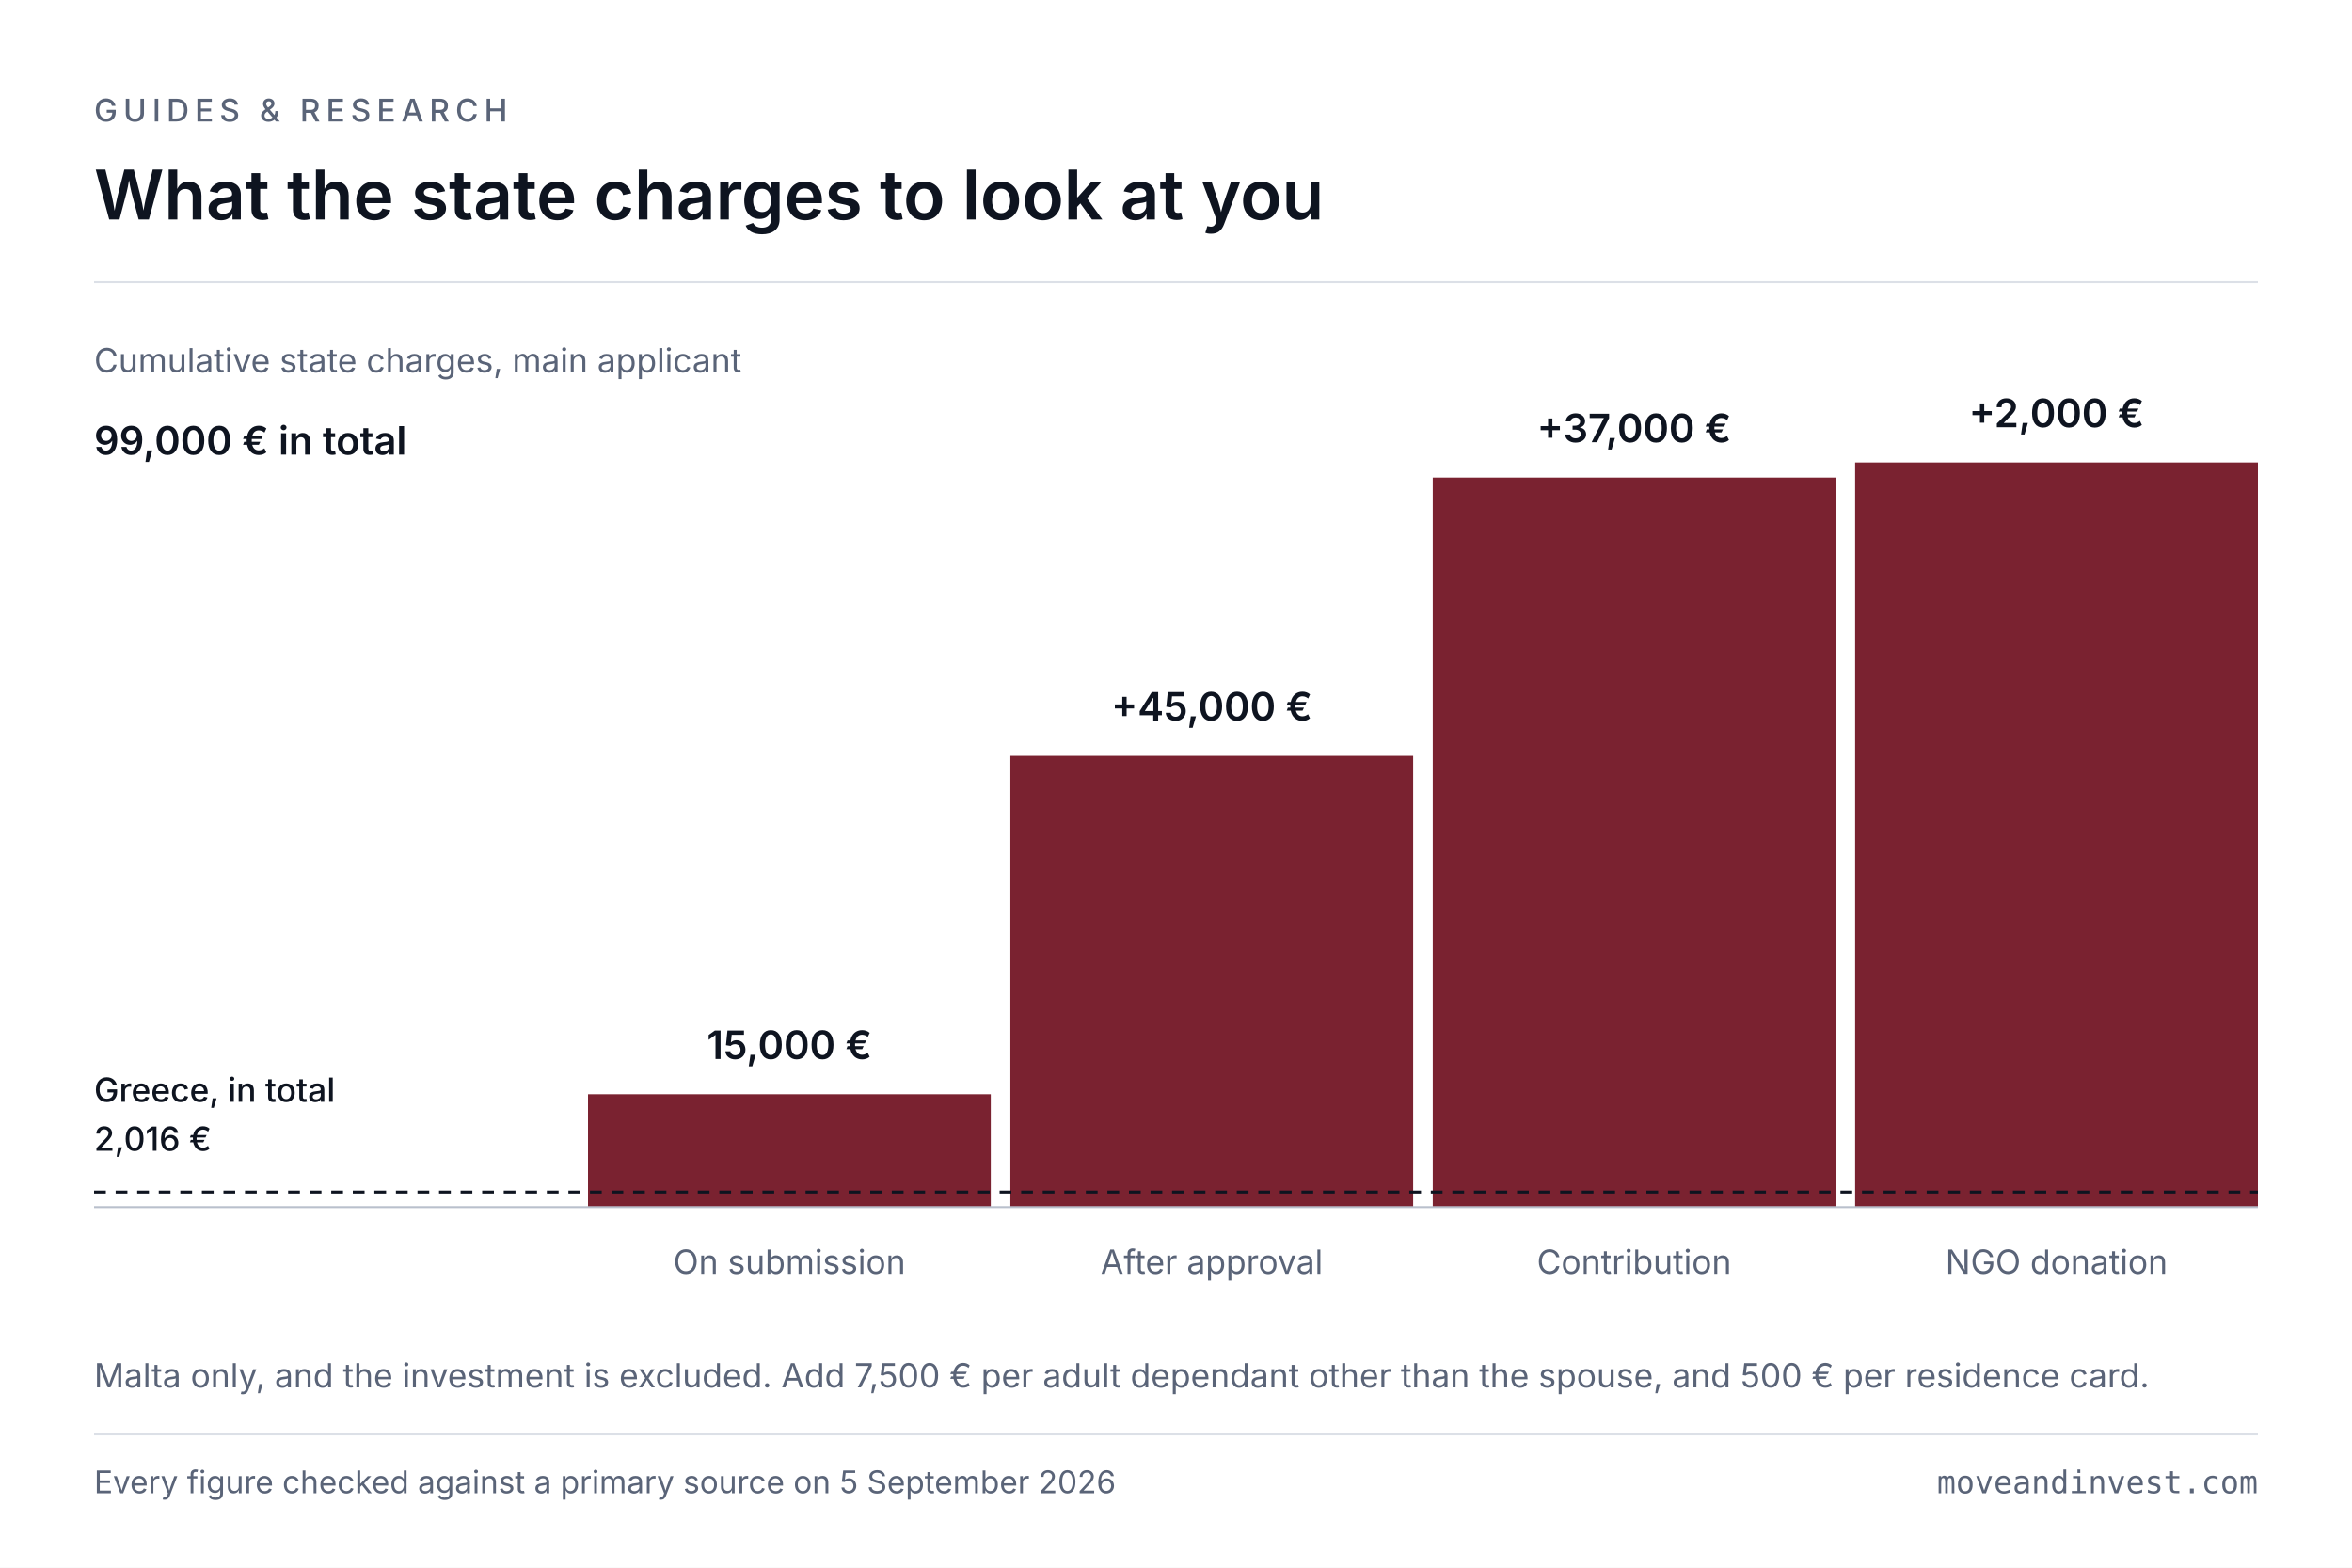
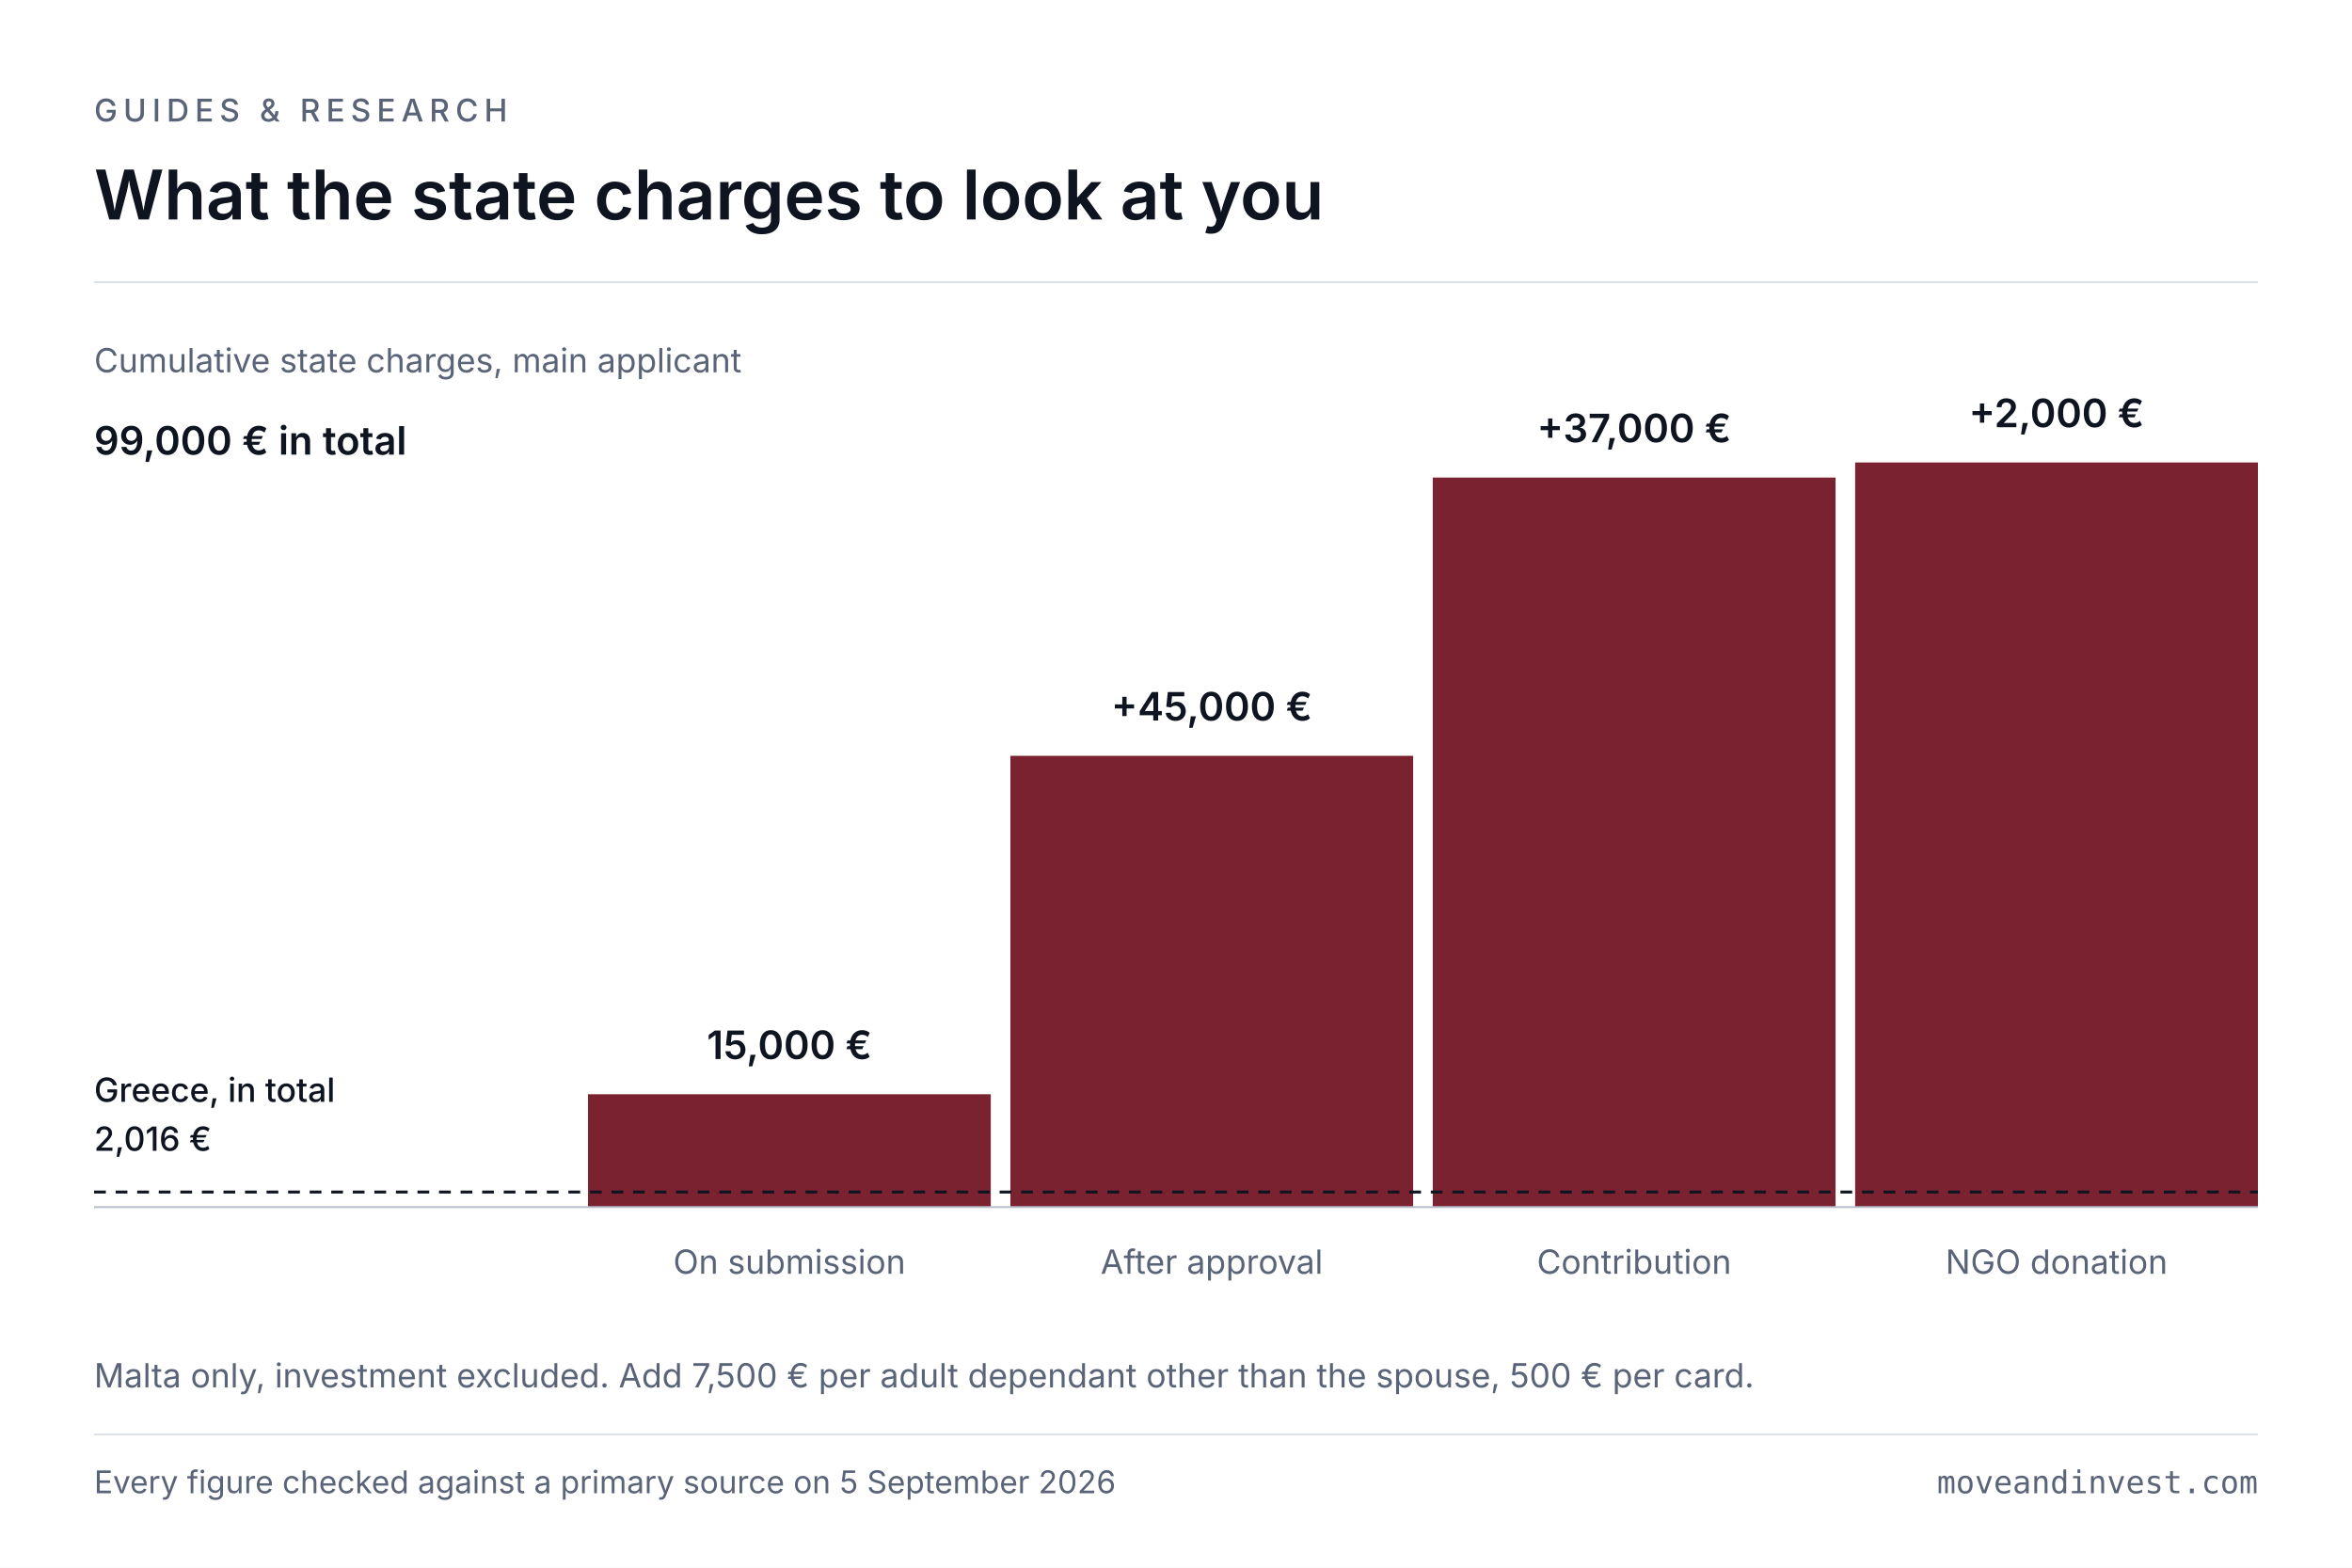
<svg xmlns="http://www.w3.org/2000/svg" viewBox="0 0 1200 800" width="1200" height="800" role="img" aria-label="What the state charges to look at you">
  <rect width="1200" height="800" fill="#ffffff" />
  <text x="48" y="62" font-family="Inter, system-ui, sans-serif" font-size="16" font-weight="500" fill="#5a6478" text-anchor="start" letter-spacing="2.93">GUIDES &amp; RESEARCH</text>
  <text x="48" y="112" font-family="Inter, system-ui, sans-serif" font-size="35" font-weight="600" fill="#0e1420" text-anchor="start">What the state charges to look at you</text>
  <line x1="48" y1="144" x2="1152" y2="144" stroke="#dce0e7" stroke-width="1" />
  <text x="48" y="190" font-family="Inter, system-ui, sans-serif" font-size="17" font-weight="400" fill="#5a6478" text-anchor="start">Cumulative state charges, main applicant</text>
  <rect x="300.0" y="558.4" width="205.5" height="57.6" fill="#7a2230" />
  <text x="402.75" y="540.424" font-family="Inter, system-ui, sans-serif" font-size="20" font-weight="600" fill="#0e1420" text-anchor="middle">15,000 €</text>
  <text x="402.75" y="650" font-family="Inter, system-ui, sans-serif" font-size="17" font-weight="400" fill="#5a6478" text-anchor="middle">On submission</text>
  <rect x="515.5" y="385.7" width="205.5" height="230.3" fill="#7a2230" />
  <text x="618.25" y="367.697" font-family="Inter, system-ui, sans-serif" font-size="20" font-weight="600" fill="#0e1420" text-anchor="middle">+45,000 €</text>
  <text x="618.25" y="650" font-family="Inter, system-ui, sans-serif" font-size="17" font-weight="400" fill="#5a6478" text-anchor="middle">After approval</text>
  <rect x="731.0" y="243.7" width="205.5" height="372.3" fill="#7a2230" />
  <text x="833.75" y="225.677" font-family="Inter, system-ui, sans-serif" font-size="20" font-weight="600" fill="#0e1420" text-anchor="middle">+37,000 €</text>
  <text x="833.75" y="650" font-family="Inter, system-ui, sans-serif" font-size="17" font-weight="400" fill="#5a6478" text-anchor="middle">Contribution</text>
  <rect x="946.5" y="236.0" width="205.5" height="380.0" fill="#7a2230" />
  <text x="1049.25" y="218" font-family="Inter, system-ui, sans-serif" font-size="20" font-weight="600" fill="#0e1420" text-anchor="middle">+2,000 €</text>
  <text x="1049.25" y="650" font-family="Inter, system-ui, sans-serif" font-size="17" font-weight="400" fill="#5a6478" text-anchor="middle">NGO donation</text>
  <text x="48" y="232" font-family="Inter, system-ui, sans-serif" font-size="20" font-weight="600" fill="#0e1420" text-anchor="start">99,000 € in total</text>
  <line x1="48" y1="608.3" x2="1152" y2="608.3" stroke="#0e1420" stroke-width="1.5" stroke-dasharray="6 5" />
  <text x="48" y="562.262" font-family="Inter, system-ui, sans-serif" font-size="17" font-weight="500" fill="#0e1420" text-anchor="start">
    <tspan x="48" dy="0">Greece, in total</tspan>
    <tspan x="48" dy="25">2,016 €</tspan>
  </text>
  <line x1="48" y1="616" x2="1152" y2="616" stroke="#b9c0cc" stroke-width="1" />
-   <text x="48" y="708" font-family="Inter, system-ui, sans-serif" font-size="17" font-weight="400" fill="#5a6478" text-anchor="start">Malta only, and the investment is excluded. Add 7,500 € per adult dependant other than the spouse, and 500 € per residence card.</text>
+   <text x="48" y="708" font-family="Inter, system-ui, sans-serif" font-size="17" font-weight="400" fill="#5a6478" text-anchor="start">Malta only, investment excluded. Add 7,500 € per adult dependant other than the spouse, 500 € per card.</text>
  <line x1="48" y1="732" x2="1152" y2="732" stroke="#dce0e7" stroke-width="1" />
  <text x="48" y="762" font-family="Inter, system-ui, sans-serif" font-size="16" font-weight="400" fill="#5a6478" text-anchor="start">Every figure checked against a primary source on 5 September 2026</text>
  <text x="1152" y="762" font-family="'JetBrains Mono', ui-monospace, monospace" font-size="16" font-weight="400" fill="#5a6478" text-anchor="end">moveandinvest.com</text>
</svg>
